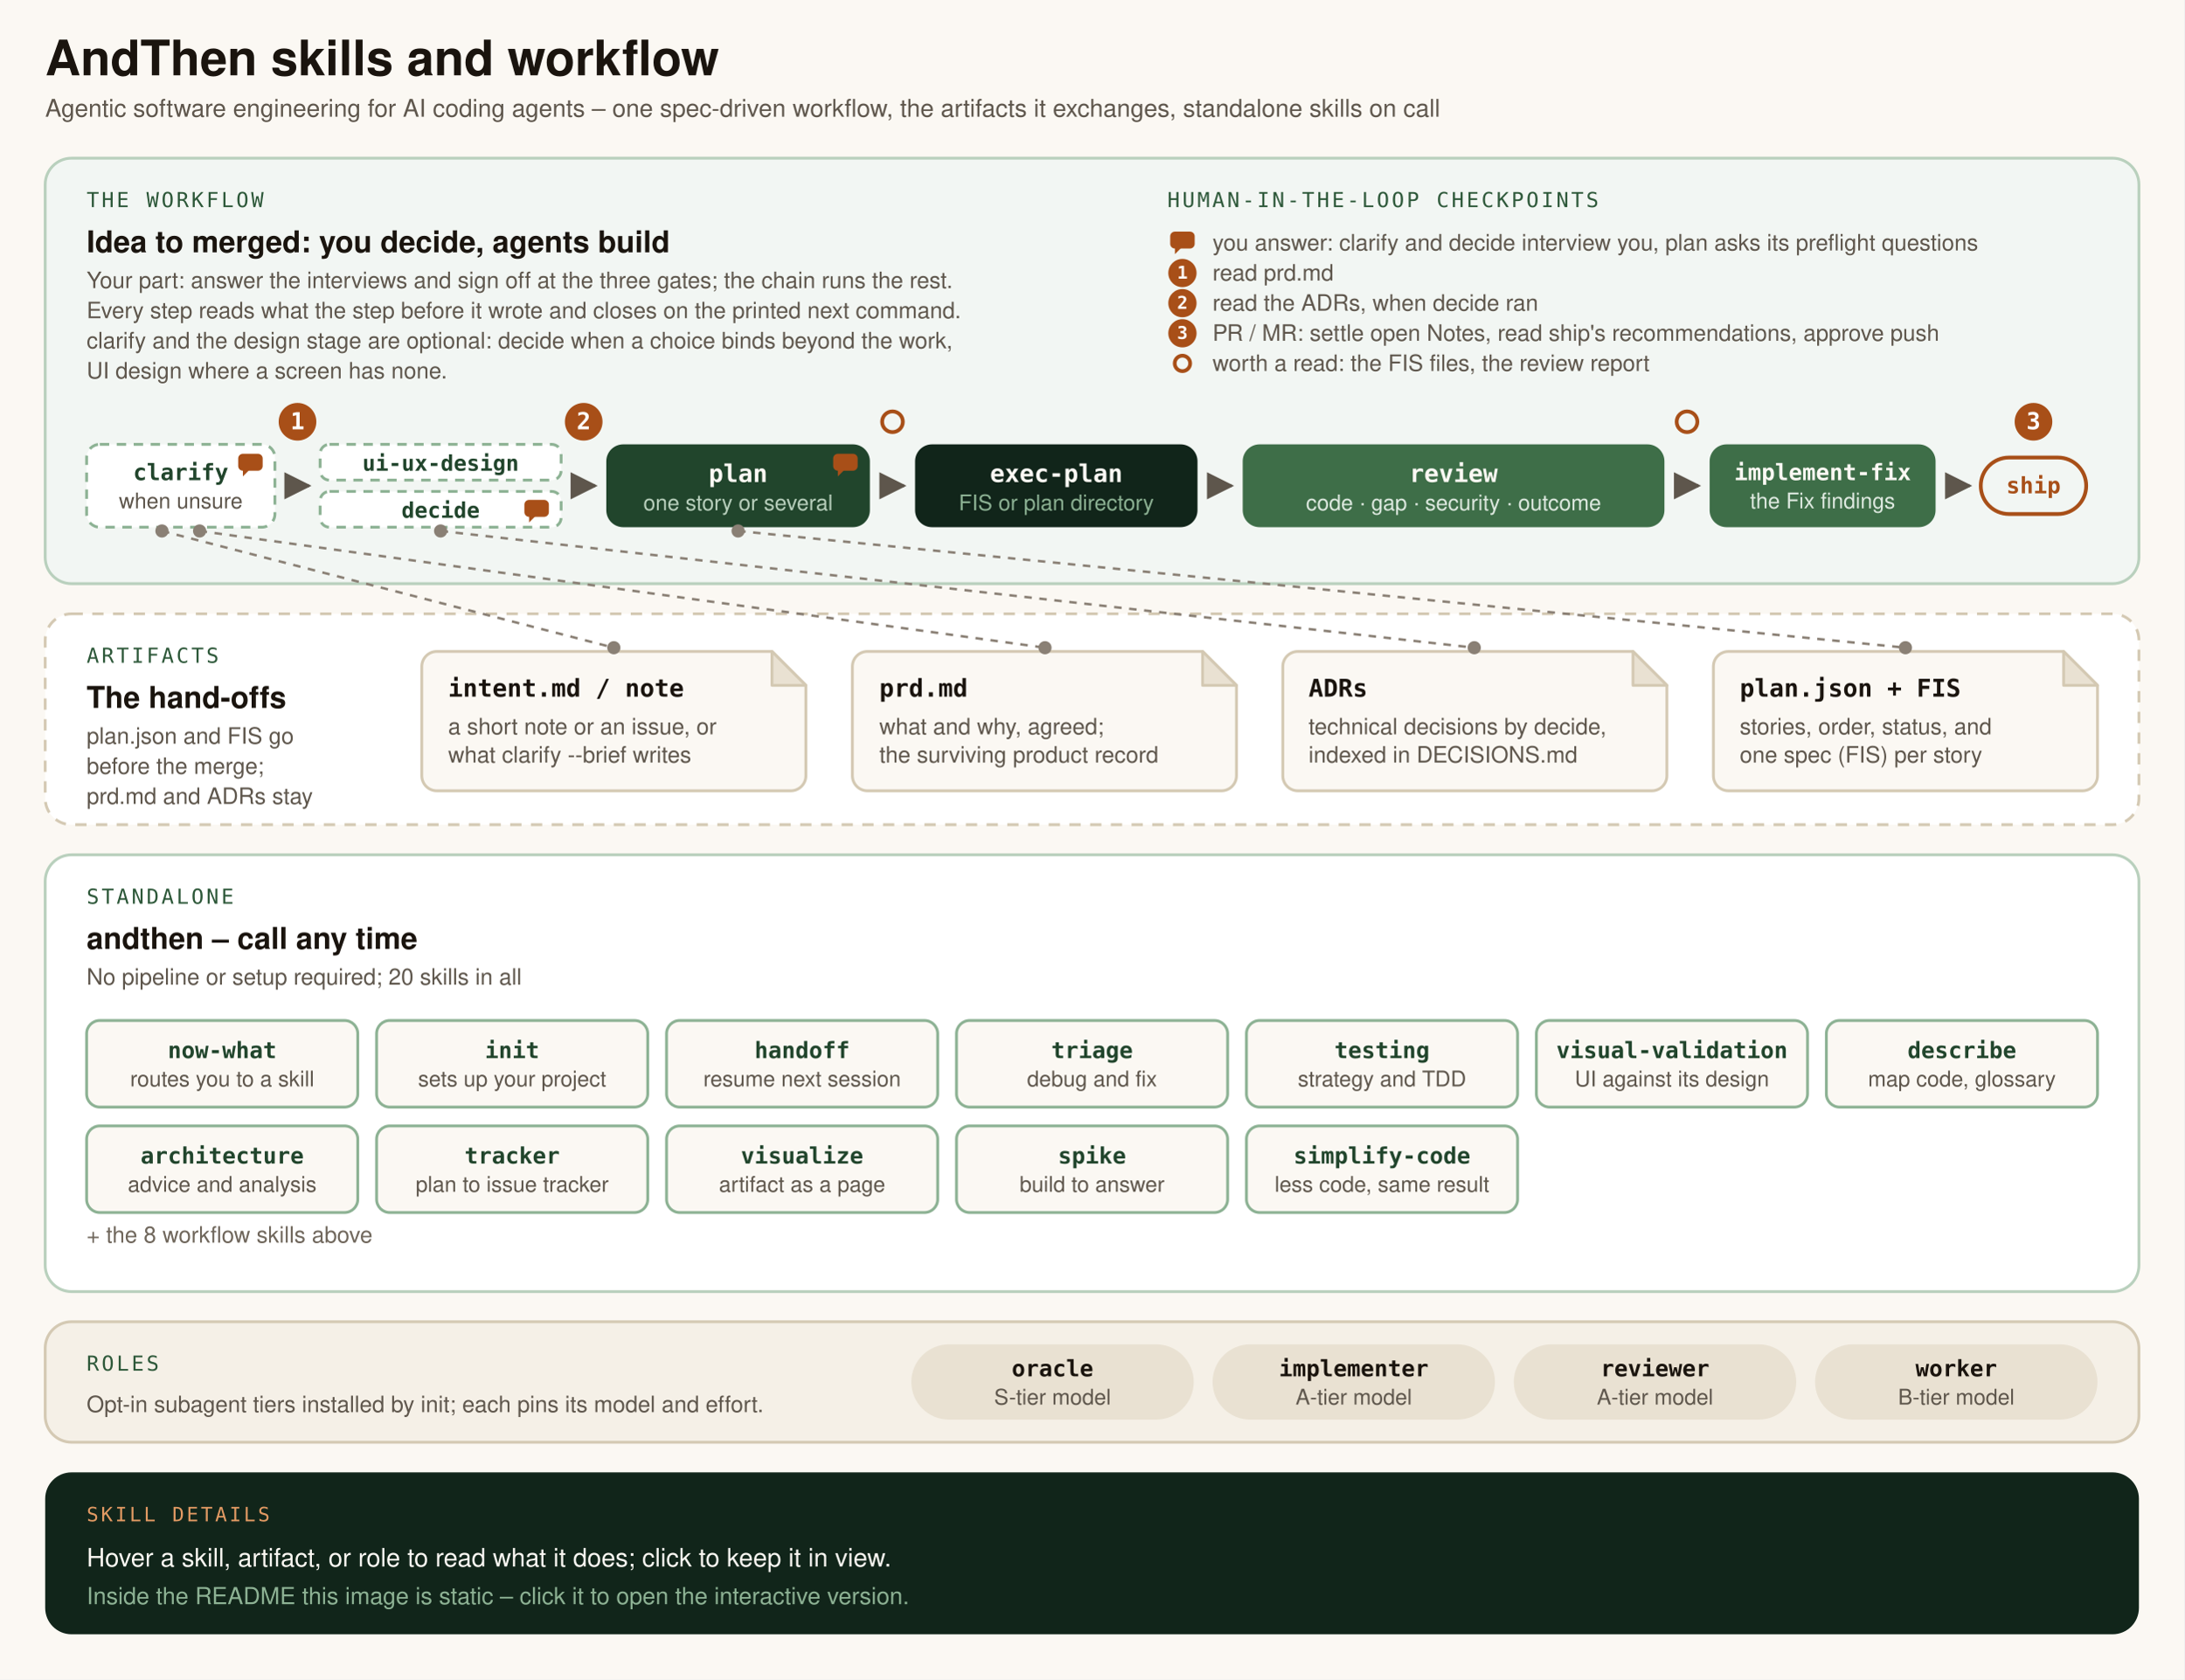
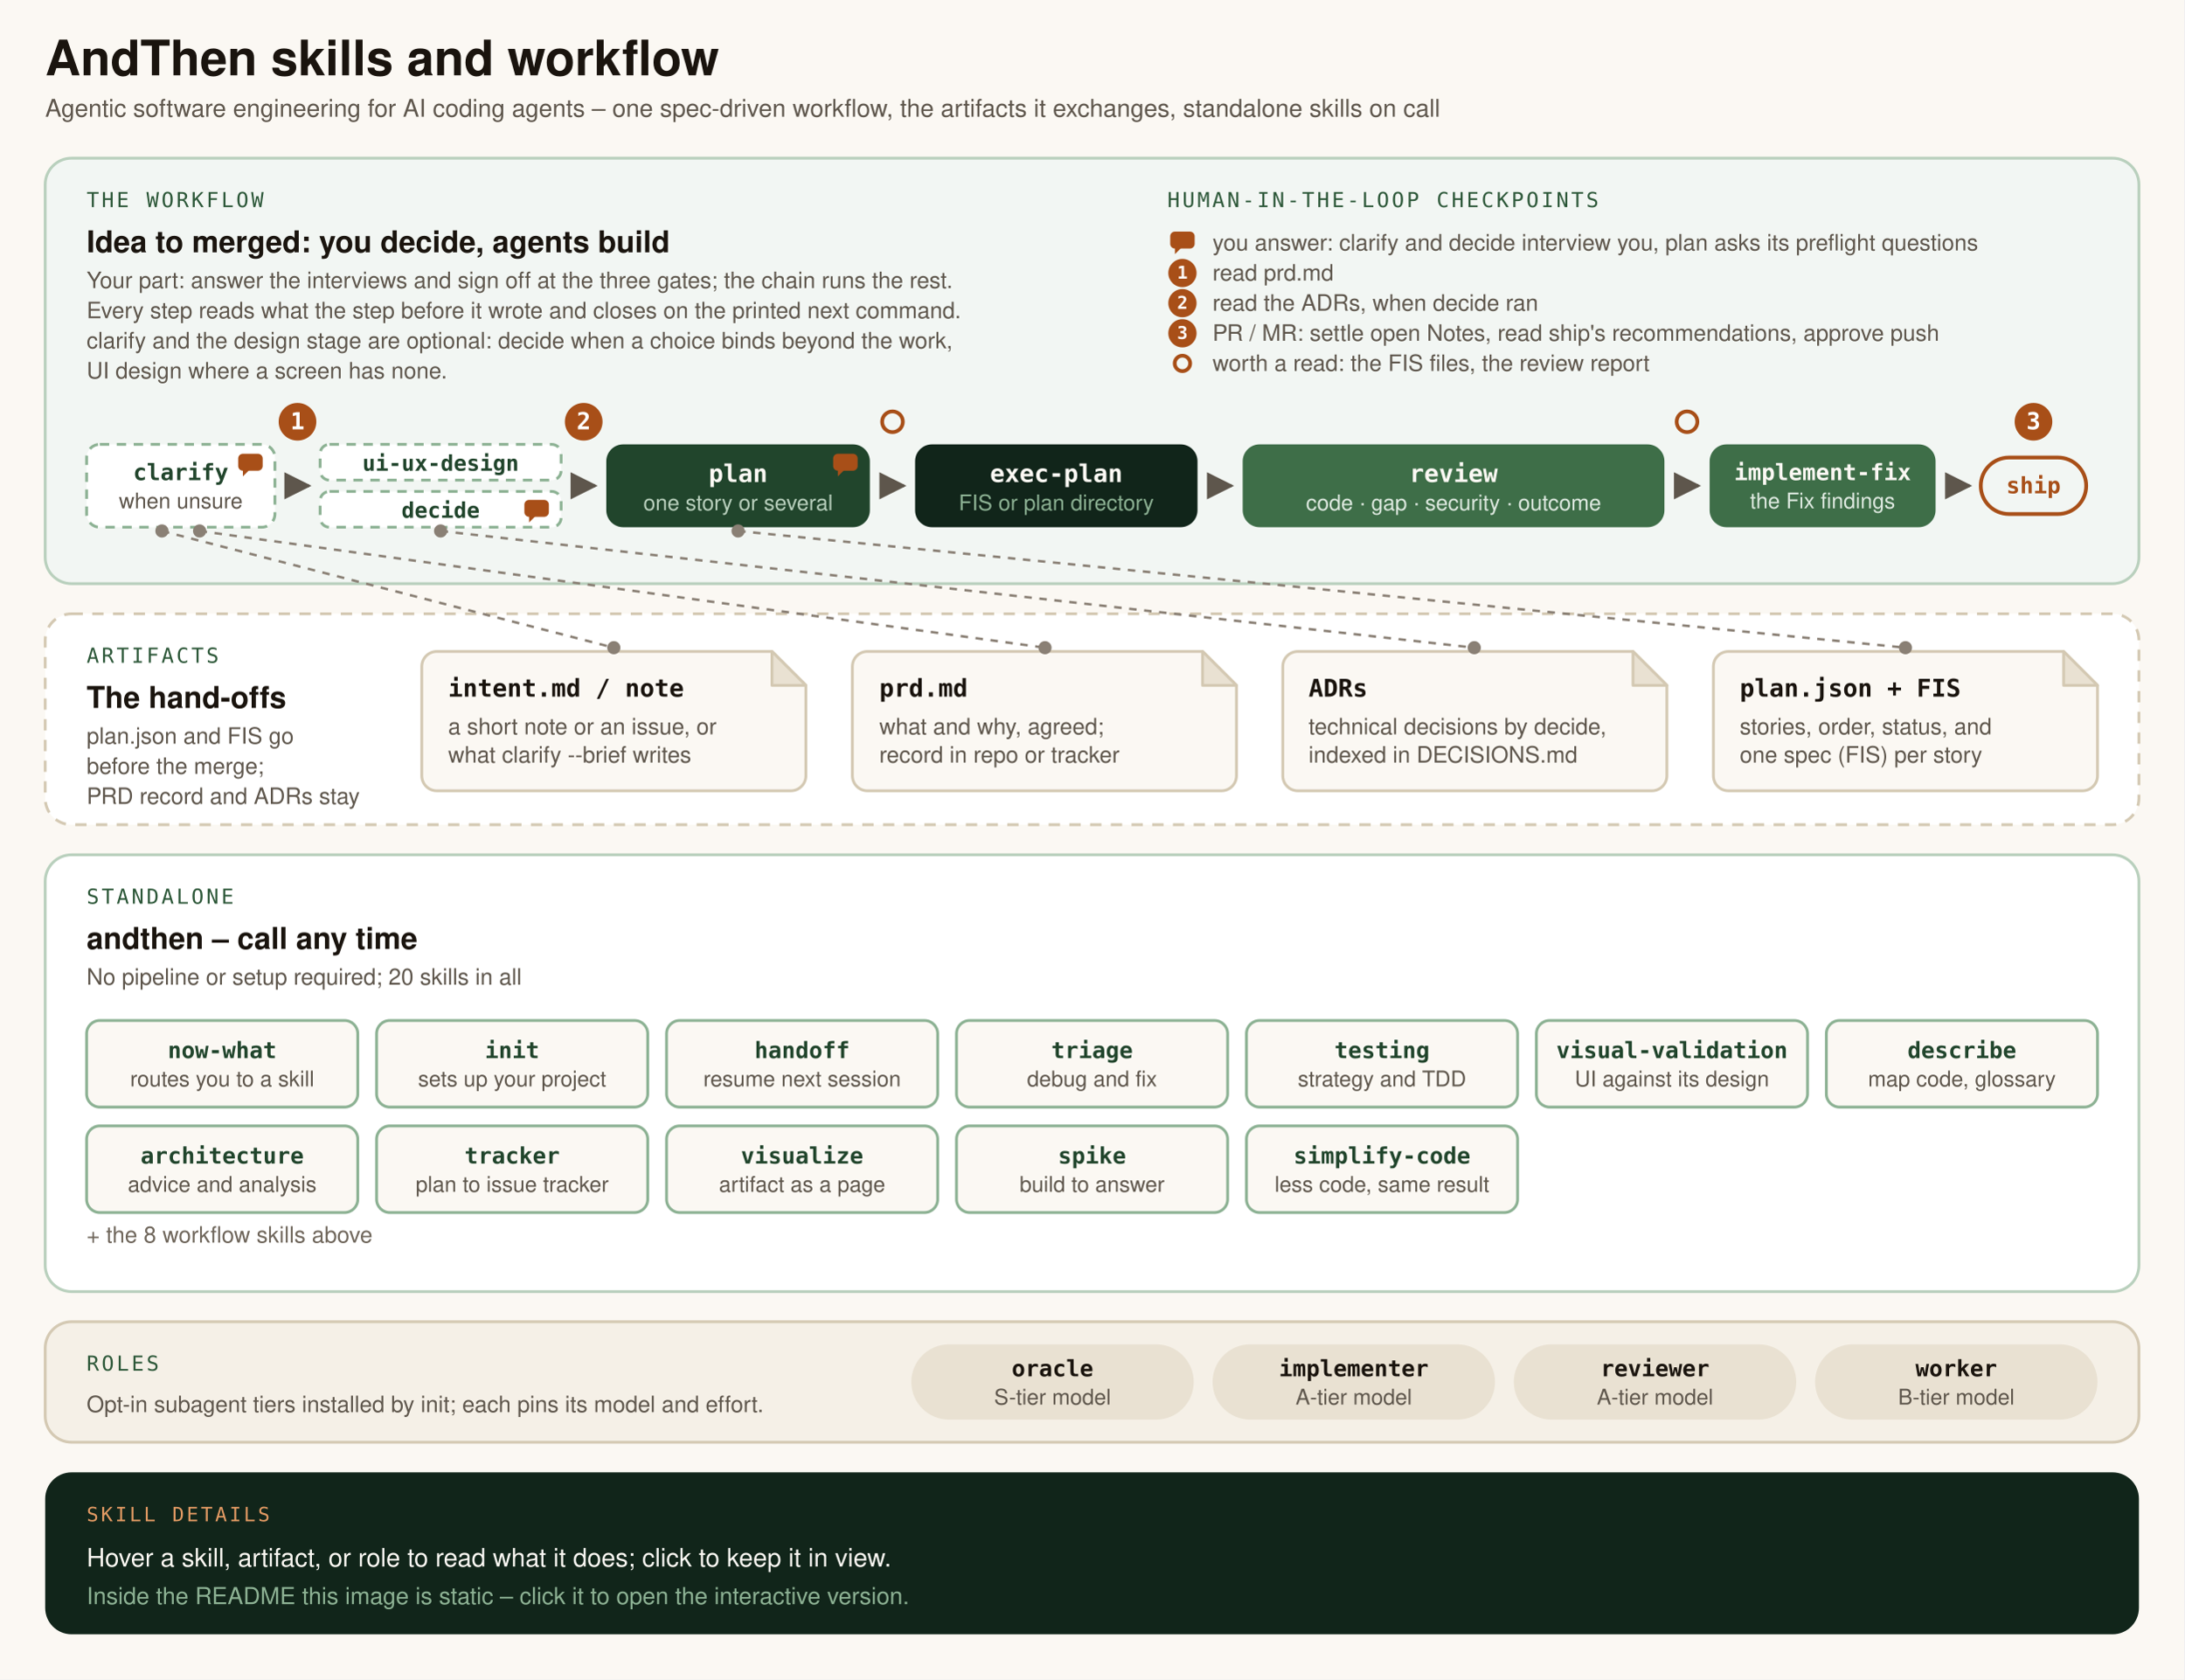
<svg xmlns="http://www.w3.org/2000/svg" viewBox="0 0 1160 892" role="img" aria-labelledby="ttl" font-family="ui-sans-serif, -apple-system, 'Segoe UI', Helvetica, Arial, sans-serif">
  <style>
.bg{fill:#FBF8F3}
.t1{fill:#1A140E}.t2{fill:#5E564C}.t3{fill:#6F665B}
.kick{fill:#2C5738}
.band-flow{fill:#F2F6F3;stroke:#B9D0BD;stroke-width:1.5}
.band-art{fill:#FFFFFF;stroke:#D4C9B3;stroke-width:1.5;stroke-dasharray:6,5}
.band-core{fill:#FFFFFF;stroke:#B9D0BD;stroke-width:1.5}
.band-roles{fill:#F5F0E7;stroke:#D4C9B3;stroke-width:1.5}
.step{fill:#21452C}.step-t{fill:#FBF8F3}.step-s{fill:#B9D0BD}
.exec{fill:#11251A}.exec-t{fill:#FBF8F3}.exec-s{fill:#8DB294}
.tail{fill:#3E6E48}.tail-t{fill:#FBF8F3}.tail-s{fill:#DFEAE1}
.pre{fill:#FFFFFF;stroke:#8DB294;stroke-width:1.5;stroke-dasharray:5,4}.pre-t{fill:#21452C}.pre-s{fill:#5E564C}
.core{fill:#FBF8F3;stroke:#8DB294;stroke-width:1.5}.core-t{fill:#21452C}.core-s{fill:#5E564C}
.role{fill:#E9E1D2}.role-t{fill:#1A140E}.role-s{fill:#5E564C}
.pill{fill:none;stroke:#A84F18;stroke-width:2}.pill-t{fill:#A84F18}
.cp{fill:#A84F18}.cp-t{fill:#FFFFFF}.cp-ring{fill:none;stroke:#A84F18;stroke-width:2}
.card{fill:#FBF8F3;stroke:#D4C9B3;stroke-width:1.5;stroke-linejoin:round}.card-t{fill:#1A140E}.card-s{fill:#5E564C}
.fold{fill:#E9E1D2;stroke:#D4C9B3;stroke-width:1.5;stroke-linejoin:round}
.arrow{stroke:#5E564C;stroke-width:1.8;fill:none}.ah{fill:#5E564C}
.link{stroke:#8A8075;stroke-width:1.3}.dot{fill:#8A8075}
.panel{fill:#11251A}.dk{fill:#E29A63}.db{fill:#FBF8F3}.dh{fill:#8DB294}
.hot{cursor:pointer}.hot:focus{outline:none}
.hot:hover&gt;rect,.hot:focus&gt;rect,.hot:hover&gt;.card,.hot:focus&gt;.card{stroke:#C46326;stroke-width:2.5;stroke-dasharray:none}
.d{display:none;pointer-events:none}.hot:hover .d,.hot:focus .d{display:block}
:root:has(.hot:hover) .hot:focus:not(:hover) .d{display:none}
@media (prefers-color-scheme:dark){
.bg{fill:#0F1A13}
.t1{fill:#FBF8F3}.t2{fill:#C9C0B2}.t3{fill:#A39A8D}
.kick{fill:#8DB294}
.band-flow{fill:#172A1D;stroke:#2C5738}
.band-art{fill:#131C16;stroke:#3D362E}
.band-core{fill:#142218;stroke:#2C5738}
.band-roles{fill:#1C1A15;stroke:#3D362E}
.step{fill:#3E6E48}.step-s{fill:#DFEAE1}
.exec{fill:#2C5738}.exec-s{fill:#B9D0BD}
.tail{fill:#5F8E69}.tail-t,.tail-s{fill:#0F1A13}
.pre{fill:#142218;stroke:#5F8E69}.pre-t{fill:#DFEAE1}.pre-s{fill:#C9C0B2}
.core{fill:#1B2A1F;stroke:#3E6E48}.core-t{fill:#DFEAE1}.core-s{fill:#C9C0B2}
.role{fill:#3D362E}.role-t{fill:#F5F0E7}.role-s{fill:#C9C0B2}
.pill{stroke:#E29A63}.pill-t{fill:#E29A63}
.cp{fill:#E29A63}.cp-t{fill:#11251A}.cp-ring{stroke:#E29A63}
.card{fill:#1A211C;stroke:#3D362E}.card-t{fill:#FBF8F3}.card-s{fill:#C9C0B2}.fold{fill:#3D362E;stroke:#3D362E}
.arrow{stroke:#C9C0B2}.ah{fill:#C9C0B2}
.panel{fill:#21452C}
.hot:hover&gt;rect,.hot:focus&gt;rect,.hot:hover&gt;.card,.hot:focus&gt;.card{stroke:#E29A63}
}
</style>
  <defs>
    <marker id="ah" viewBox="0 0 10 10" refX="9" refY="5" markerWidth="8" markerHeight="8" orient="auto-start-reverse">
      <path d="M0,0 L10,5 L0,10 z" class="ah" />
    </marker>
  </defs>
  <rect width="1160" height="892" class="bg" />
  <text x="24" y="40" class="t1" font-size="26" font-family="ui-sans-serif, -apple-system, 'Segoe UI', Helvetica, Arial, sans-serif" font-weight="700">AndThen skills and workflow</text>
  <text x="24" y="62" class="t2" font-size="13" font-family="ui-sans-serif, -apple-system, 'Segoe UI', Helvetica, Arial, sans-serif">Agentic software engineering for AI coding agents – one spec-driven workflow, the artifacts it exchanges, standalone skills on call</text>
  <rect x="24" y="782" width="1112" height="86" rx="14" class="panel" />
  <text x="46" y="808" class="dk" font-size="10.5" font-family="ui-monospace, SFMono-Regular, Menlo, Consolas, monospace" letter-spacing="0.12em">SKILL DETAILS</text>
  <text x="46" y="832" class="db" font-size="13.5" font-family="ui-sans-serif, -apple-system, 'Segoe UI', Helvetica, Arial, sans-serif">Hover a skill, artifact, or role to read what it does; click to keep it in view.</text>
  <text x="46" y="852" class="dh" font-size="12.5" font-family="ui-sans-serif, -apple-system, 'Segoe UI', Helvetica, Arial, sans-serif">Inside the README this image is static – click it to open the interactive version.</text>
  <rect x="24" y="84" width="1112" height="226" rx="14" class="band-flow" />
  <text x="46" y="110" class="kick" font-size="11" font-family="ui-monospace, SFMono-Regular, Menlo, Consolas, monospace" letter-spacing="0.12em">THE WORKFLOW</text>
  <text x="46" y="134" class="t1" font-size="16" font-family="ui-sans-serif, -apple-system, 'Segoe UI', Helvetica, Arial, sans-serif" font-weight="600">Idea to merged: you decide, agents build</text>
  <text x="46" y="153" class="t2" font-size="12" font-family="ui-sans-serif, -apple-system, 'Segoe UI', Helvetica, Arial, sans-serif">Your part: answer the interviews and sign off at the three gates; the chain runs the rest.</text>
  <text x="46" y="169" class="t2" font-size="12" font-family="ui-sans-serif, -apple-system, 'Segoe UI', Helvetica, Arial, sans-serif">Every step reads what the step before it wrote and closes on the printed next command.</text>
  <text x="46" y="185" class="t2" font-size="12" font-family="ui-sans-serif, -apple-system, 'Segoe UI', Helvetica, Arial, sans-serif">clarify and the design stage are optional: decide when a choice binds beyond the work,</text>
  <text x="46" y="201" class="t2" font-size="12" font-family="ui-sans-serif, -apple-system, 'Segoe UI', Helvetica, Arial, sans-serif">UI design where a screen has none.</text>
  <text x="620" y="110" class="kick" font-size="11" font-family="ui-monospace, SFMono-Regular, Menlo, Consolas, monospace" letter-spacing="0.12em">HUMAN-IN-THE-LOOP CHECKPOINTS</text>
  <rect x="621.5" y="123.0" width="13" height="9" rx="2.5" class="cp" />
  <path d="M624.0,131.0 l0,4 l4,-4 z" class="cp" />
  <text x="644" y="133" class="t2" font-size="12" font-family="ui-sans-serif, -apple-system, 'Segoe UI', Helvetica, Arial, sans-serif">you answer: clarify and decide interview you, plan asks its preflight questions</text>
  <circle cx="628" cy="145" r="7.5" class="cp" />
  <text x="628" y="148" class="cp-t" font-size="9.375" font-family="ui-monospace, SFMono-Regular, Menlo, Consolas, monospace" text-anchor="middle" font-weight="700">1</text>
  <text x="644" y="149" class="t2" font-size="12" font-family="ui-sans-serif, -apple-system, 'Segoe UI', Helvetica, Arial, sans-serif">read prd.md</text>
  <circle cx="628" cy="161" r="7.5" class="cp" />
  <text x="628" y="164" class="cp-t" font-size="9.375" font-family="ui-monospace, SFMono-Regular, Menlo, Consolas, monospace" text-anchor="middle" font-weight="700">2</text>
  <text x="644" y="165" class="t2" font-size="12" font-family="ui-sans-serif, -apple-system, 'Segoe UI', Helvetica, Arial, sans-serif">read the ADRs, when decide ran</text>
  <circle cx="628" cy="177" r="7.5" class="cp" />
  <text x="628" y="180" class="cp-t" font-size="9.375" font-family="ui-monospace, SFMono-Regular, Menlo, Consolas, monospace" text-anchor="middle" font-weight="700">3</text>
  <text x="644" y="181" class="t2" font-size="12" font-family="ui-sans-serif, -apple-system, 'Segoe UI', Helvetica, Arial, sans-serif">PR / MR: settle open Notes, read ship's recommendations, approve push</text>
  <circle cx="628" cy="193" r="4.1" class="cp-ring" />
  <text x="644" y="197" class="t2" font-size="12" font-family="ui-sans-serif, -apple-system, 'Segoe UI', Helvetica, Arial, sans-serif">worth a read: the FIS files, the review report</text>
  <g class="hot" tabindex="0" data-hotspot="clarify">
    <rect x="46" y="236" width="100" height="44" rx="7" class="pre" />
    <text x="96" y="255" class="pre-t" font-size="12" font-family="ui-monospace, SFMono-Regular, Menlo, Consolas, monospace" text-anchor="middle" font-weight="600">clarify</text>
    <text x="96" y="270" class="pre-s" font-size="11.5" font-family="ui-sans-serif, -apple-system, 'Segoe UI', Helvetica, Arial, sans-serif" text-anchor="middle">when unsure</text>
    <rect x="126.5" y="241.0" width="13" height="9" rx="2.5" class="cp" />
    <path d="M129.0,249.0 l0,4 l4,-4 z" class="cp" />
    <g class="d">
      <rect x="24" y="782" width="1112" height="86" rx="14" class="panel" />
      <text x="46" y="808" class="dk" font-size="10.5" font-family="ui-monospace, SFMono-Regular, Menlo, Consolas, monospace" letter-spacing="0.12em">andthen · clarify</text>
      <text x="46" y="830" class="db" font-size="13.5" font-family="ui-sans-serif, -apple-system, 'Segoe UI', Helvetica, Arial, sans-serif">The requirements skill: Discovery &amp; Ideation over an idea, a file or a tracker item – gaps, edge cases, scope boundaries, alternatives.</text>
      <text x="46" y="848" class="db" font-size="13.5" font-family="ui-sans-serif, -apple-system, 'Segoe UI', Helvetica, Arial, sans-serif">Writes prd.md, or PRODUCT.md at product scope, after at least one round of answered questions, then closes on decide, ui-ux-design, or plan.</text>
    </g>
  </g>
  <line x1="152" y1="258" x2="164" y2="258" class="arrow" marker-end="url(#ah)" />
  <circle cx="158" cy="224" r="10" class="cp" />
  <text x="158" y="228" class="cp-t" font-size="12.5" font-family="ui-monospace, SFMono-Regular, Menlo, Consolas, monospace" text-anchor="middle" font-weight="700">1</text>
  <g class="hot" tabindex="0" data-hotspot="ui-ux-design">
    <rect x="170" y="236" width="128" height="19" rx="5" class="pre" />
    <text x="234" y="250" class="pre-t" font-size="11.5" font-family="ui-monospace, SFMono-Regular, Menlo, Consolas, monospace" text-anchor="middle" font-weight="600">ui-ux-design</text>
    <g class="d">
      <rect x="24" y="782" width="1112" height="86" rx="14" class="panel" />
      <text x="46" y="808" class="dk" font-size="10.5" font-family="ui-monospace, SFMono-Regular, Menlo, Consolas, monospace" letter-spacing="0.12em">andthen · ui-ux-design</text>
      <text x="46" y="830" class="db" font-size="13.5" font-family="ui-sans-serif, -apple-system, 'Segoe UI', Helvetica, Arial, sans-serif">UX research, design systems, and wireframes – singly or chained. Validating the built UI is visual-validation.</text>
    </g>
  </g>
  <g class="hot" tabindex="0" data-hotspot="decide">
    <rect x="170" y="261" width="128" height="19" rx="5" class="pre" />
    <text x="234" y="275" class="pre-t" font-size="11.5" font-family="ui-monospace, SFMono-Regular, Menlo, Consolas, monospace" text-anchor="middle" font-weight="600">decide</text>
    <rect x="278.5" y="265.5" width="13" height="9" rx="2.5" class="cp" />
    <path d="M281.0,273.5 l0,4 l4,-4 z" class="cp" />
    <g class="d">
      <rect x="24" y="782" width="1112" height="86" rx="14" class="panel" />
      <text x="46" y="808" class="dk" font-size="10.5" font-family="ui-monospace, SFMono-Regular, Menlo, Consolas, monospace" letter-spacing="0.12em">andthen · decide</text>
      <text x="46" y="830" class="db" font-size="13.5" font-family="ui-sans-serif, -apple-system, 'Segoe UI', Helvetica, Arial, sans-serif">Interviews you over the decisions a technical solution needs, recommends each, and deepens a contested one into a weighted trade-off.</text>
      <text x="46" y="848" class="db" font-size="13.5" font-family="ui-sans-serif, -apple-system, 'Segoe UI', Helvetica, Arial, sans-serif">Writes ADRs and Decisions lines. Optional: when a choice binds beyond the work or is costly to reverse.</text>
    </g>
  </g>
  <line x1="304" y1="258" x2="316" y2="258" class="arrow" marker-end="url(#ah)" />
  <circle cx="310" cy="224" r="10" class="cp" />
  <text x="310" y="228" class="cp-t" font-size="12.5" font-family="ui-monospace, SFMono-Regular, Menlo, Consolas, monospace" text-anchor="middle" font-weight="700">2</text>
  <g class="hot" tabindex="0" data-hotspot="plan">
    <rect x="322" y="236" width="140" height="44" rx="9" class="step" />
    <text x="392" y="256" class="step-t" font-size="13" font-family="ui-monospace, SFMono-Regular, Menlo, Consolas, monospace" text-anchor="middle" font-weight="600">plan</text>
    <text x="392" y="271" class="step-s" font-size="11.5" font-family="ui-sans-serif, -apple-system, 'Segoe UI', Helvetica, Arial, sans-serif" text-anchor="middle">one story or several</text>
    <rect x="442.5" y="241.0" width="13" height="9" rx="2.5" class="cp" />
    <path d="M445.0,249.0 l0,4 l4,-4 z" class="cp" />
    <g class="d">
      <rect x="24" y="782" width="1112" height="86" rx="14" class="panel" />
      <text x="46" y="808" class="dk" font-size="10.5" font-family="ui-monospace, SFMono-Regular, Menlo, Consolas, monospace" letter-spacing="0.12em">andthen · plan</text>
      <text x="46" y="830" class="db" font-size="13.5" font-family="ui-sans-serif, -apple-system, 'Segoe UI', Helvetica, Arial, sans-serif">The FIS for the work, from a PRD, a description, a file or an issue URL – one story, or plan.json plus a FIS per story when it needs several.</text>
      <text x="46" y="848" class="db" font-size="13.5" font-family="ui-sans-serif, -apple-system, 'Segoe UI', Helvetica, Arial, sans-serif">Several stories get one fresh authoring subagent each and one cross-cutting review. Self-review, preflight questions, then the exec-plan line.</text>
    </g>
  </g>
  <line x1="468" y1="258" x2="480" y2="258" class="arrow" marker-end="url(#ah)" />
  <circle cx="474" cy="224" r="5.5" class="cp-ring" />
  <g class="hot" tabindex="0" data-hotspot="exec-plan">
    <rect x="486" y="236" width="150" height="44" rx="9" class="exec" />
    <text x="561" y="256" class="exec-t" font-size="13" font-family="ui-monospace, SFMono-Regular, Menlo, Consolas, monospace" text-anchor="middle" font-weight="600">exec-plan</text>
    <text x="561" y="271" class="exec-s" font-size="11.5" font-family="ui-sans-serif, -apple-system, 'Segoe UI', Helvetica, Arial, sans-serif" text-anchor="middle">FIS or plan directory</text>
    <g class="d">
      <rect x="24" y="782" width="1112" height="86" rx="14" class="panel" />
      <text x="46" y="808" class="dk" font-size="10.5" font-family="ui-monospace, SFMono-Regular, Menlo, Consolas, monospace" letter-spacing="0.12em">andthen · exec-plan</text>
      <text x="46" y="830" class="db" font-size="13.5" font-family="ui-sans-serif, -apple-system, 'Segoe UI', Helvetica, Arial, sans-serif">Implement one FIS where it is invoked: the tasks, the proofs and the full tier, one fresh reviewer subagent, the fixes, the verified line.</text>
      <text x="46" y="848" class="db" font-size="13.5" font-family="ui-sans-serif, -apple-system, 'Segoe UI', Helvetica, Arial, sans-serif">On a plan directory: one fresh exec-plan subagent per ready story, the full tier and one simplify-code pass, then a Next (fresh session): line for the plan review.</text>
    </g>
  </g>
  <line x1="642" y1="258" x2="654" y2="258" class="arrow" marker-end="url(#ah)" />
  <g class="hot" tabindex="0" data-hotspot="review">
    <rect x="660" y="236" width="224" height="44" rx="9" class="tail" />
    <text x="772" y="256" class="tail-t" font-size="13" font-family="ui-monospace, SFMono-Regular, Menlo, Consolas, monospace" text-anchor="middle" font-weight="600">review</text>
    <text x="772" y="271" class="tail-s" font-size="11.5" font-family="ui-sans-serif, -apple-system, 'Segoe UI', Helvetica, Arial, sans-serif" text-anchor="middle">code · gap · security · outcome</text>
    <g class="d">
      <rect x="24" y="782" width="1112" height="86" rx="14" class="panel" />
      <text x="46" y="808" class="dk" font-size="10.5" font-family="ui-monospace, SFMono-Regular, Menlo, Consolas, monospace" letter-spacing="0.12em">andthen · review</text>
      <text x="46" y="830" class="db" font-size="13.5" font-family="ui-sans-serif, -apple-system, 'Segoe UI', Helvetica, Arial, sans-serif">Proof-led code / gap / security / outcome review over the plan – outcome when it names a PRD – and PR review; a story's own review is one</text>
      <text x="46" y="848" class="db" font-size="13.5" font-family="ui-sans-serif, -apple-system, 'Segoe UI', Helvetica, Arial, sans-serif">--quick pass. Proves coverage before the verdict and routes findings into Fix / Note; --fix hands the Fix set to implement-fix. Runs on any diff.</text>
    </g>
  </g>
  <line x1="890" y1="258" x2="902" y2="258" class="arrow" marker-end="url(#ah)" />
  <circle cx="896" cy="224" r="5.5" class="cp-ring" />
  <g class="hot" tabindex="0" data-hotspot="implement-fix">
    <rect x="908" y="236" width="120" height="44" rx="9" class="tail" />
    <text x="968" y="255" class="tail-t" font-size="12" font-family="ui-monospace, SFMono-Regular, Menlo, Consolas, monospace" text-anchor="middle" font-weight="600">implement-fix</text>
    <text x="968" y="270" class="tail-s" font-size="11.5" font-family="ui-sans-serif, -apple-system, 'Segoe UI', Helvetica, Arial, sans-serif" text-anchor="middle">the Fix findings</text>
    <g class="d">
      <rect x="24" y="782" width="1112" height="86" rx="14" class="panel" />
      <text x="46" y="808" class="dk" font-size="10.5" font-family="ui-monospace, SFMono-Regular, Menlo, Consolas, monospace" letter-spacing="0.12em">andthen · implement-fix</text>
      <text x="46" y="830" class="db" font-size="13.5" font-family="ui-sans-serif, -apple-system, 'Segoe UI', Helvetica, Arial, sans-serif">Apply a report's Fix-routed findings – what review --fix runs on its own report – or a sentence-sized request of your</text>
      <text x="46" y="848" class="db" font-size="13.5" font-family="ui-sans-serif, -apple-system, 'Segoe UI', Helvetica, Arial, sans-serif">own, as minimal changes across code, specs, and docs, then re-verify once and annotate. No re-review.</text>
    </g>
  </g>
  <line x1="1034" y1="258" x2="1046" y2="258" class="arrow" marker-end="url(#ah)" />
  <g class="hot" tabindex="0" data-hotspot="ship">
    <rect x="1052" y="243" width="56" height="30" rx="15" class="pill" />
    <text x="1080" y="262" class="pill-t" font-size="12" font-family="ui-monospace, SFMono-Regular, Menlo, Consolas, monospace" text-anchor="middle" font-weight="600">ship</text>
    <g class="d">
      <rect x="24" y="782" width="1112" height="86" rx="14" class="panel" />
      <text x="46" y="808" class="dk" font-size="10.5" font-family="ui-monospace, SFMono-Regular, Menlo, Consolas, monospace" letter-spacing="0.12em">andthen · ship</text>
      <text x="46" y="830" class="db" font-size="13.5" font-family="ui-sans-serif, -apple-system, 'Segoe UI', Helvetica, Arial, sans-serif">Lands what each FIS's Observations hold worth keeping, deletes plan.json and the FIS files, and commits the branch's own work.</text>
      <text x="46" y="848" class="db" font-size="13.5" font-family="ui-sans-serif, -apple-system, 'Segoe UI', Helvetica, Arial, sans-serif">Then shows the PR / MR title and body and asks once before it pushes and opens it. --auto stops before the push.</text>
    </g>
  </g>
  <circle cx="1080" cy="224" r="10" class="cp" />
  <text x="1080" y="228" class="cp-t" font-size="12.5" font-family="ui-monospace, SFMono-Regular, Menlo, Consolas, monospace" text-anchor="middle" font-weight="700">3</text>
  <rect x="24" y="326" width="1112" height="112" rx="14" class="band-art" />
  <text x="46" y="352" class="kick" font-size="11" font-family="ui-monospace, SFMono-Regular, Menlo, Consolas, monospace" letter-spacing="0.12em">ARTIFACTS</text>
  <text x="46" y="376" class="t1" font-size="16" font-family="ui-sans-serif, -apple-system, 'Segoe UI', Helvetica, Arial, sans-serif" font-weight="600">The hand-offs</text>
  <text x="46" y="395" class="t2" font-size="12" font-family="ui-sans-serif, -apple-system, 'Segoe UI', Helvetica, Arial, sans-serif">plan.json and FIS go</text>
  <text x="46" y="411" class="t2" font-size="12" font-family="ui-sans-serif, -apple-system, 'Segoe UI', Helvetica, Arial, sans-serif">before the merge;</text>
-   <text x="46" y="427" class="t2" font-size="12" font-family="ui-sans-serif, -apple-system, 'Segoe UI', Helvetica, Arial, sans-serif">prd.md and ADRs stay</text>
+   <text x="46" y="427" class="t2" font-size="12" font-family="ui-sans-serif, -apple-system, 'Segoe UI', Helvetica, Arial, sans-serif">PRD record and ADRs stay</text>
  <g class="hot" tabindex="0" data-hotspot="intent">
    <path d="M232.0,346 H410.0 L428.0,364 V412 A8,8 0 0 1 420.0,420 H232.0 A8,8 0 0 1 224.0,412 V354 A8,8 0 0 1 232.0,346 Z" class="card" />
    <path d="M410.0,346 V364 H428.0 Z" class="fold" />
    <text x="238" y="370" class="card-t" font-size="13" font-family="ui-monospace, SFMono-Regular, Menlo, Consolas, monospace" font-weight="700">intent.md / note</text>
    <text x="238" y="390" class="card-s" font-size="12" font-family="ui-sans-serif, -apple-system, 'Segoe UI', Helvetica, Arial, sans-serif">a short note or an issue, or</text>
    <text x="238" y="405" class="card-s" font-size="12" font-family="ui-sans-serif, -apple-system, 'Segoe UI', Helvetica, Arial, sans-serif">what clarify --brief writes</text>
    <g class="d">
      <rect x="24" y="782" width="1112" height="86" rx="14" class="panel" />
      <text x="46" y="808" class="dk" font-size="10.5" font-family="ui-monospace, SFMono-Regular, Menlo, Consolas, monospace" letter-spacing="0.12em">artifact · intent.md or a short note · optional</text>
      <text x="46" y="830" class="db" font-size="13.5" font-family="ui-sans-serif, -apple-system, 'Segoe UI', Helvetica, Arial, sans-serif">Written by hand – a pasted note, a tracker issue, a sentence, the five-section intent.md – or by clarify --brief; read by clarify or plan,</text>
      <text x="46" y="848" class="db" font-size="13.5" font-family="ui-sans-serif, -apple-system, 'Segoe UI', Helvetica, Arial, sans-serif">now-what and architecture. clarify folds it into prd.md, plan into the FIS.</text>
    </g>
  </g>
  <g class="hot" tabindex="0" data-hotspot="prd">
    <path d="M460.7,346 H638.7 L656.7,364 V412 A8,8 0 0 1 648.7,420 H460.7 A8,8 0 0 1 452.7,412 V354 A8,8 0 0 1 460.7,346 Z" class="card" />
    <path d="M638.7,346 V364 H656.7 Z" class="fold" />
    <text x="467" y="370" class="card-t" font-size="13" font-family="ui-monospace, SFMono-Regular, Menlo, Consolas, monospace" font-weight="700">prd.md</text>
    <text x="467" y="390" class="card-s" font-size="12" font-family="ui-sans-serif, -apple-system, 'Segoe UI', Helvetica, Arial, sans-serif">what and why, agreed;</text>
-     <text x="467" y="405" class="card-s" font-size="12" font-family="ui-sans-serif, -apple-system, 'Segoe UI', Helvetica, Arial, sans-serif">the surviving product record</text>
-     <g class="d">
-       <rect x="24" y="782" width="1112" height="86" rx="14" class="panel" />
-       <text x="46" y="808" class="dk" font-size="10.5" font-family="ui-monospace, SFMono-Regular, Menlo, Consolas, monospace" letter-spacing="0.12em">artifact · prd.md · durable</text>
-       <text x="46" y="830" class="db" font-size="13.5" font-family="ui-sans-serif, -apple-system, 'Segoe UI', Helvetica, Arial, sans-serif">Written by clarify; read by plan and review --mode gap,outcome. The governing artifact, and the one that outlives the branch:</text>
-       <text x="46" y="848" class="db" font-size="13.5" font-family="ui-sans-serif, -apple-system, 'Segoe UI', Helvetica, Arial, sans-serif">plan.json and the FIS files are branch-scoped – ship deletes them before the merge; prd.md stays.</text>
+     <text x="467" y="405" class="card-s" font-size="12" font-family="ui-sans-serif, -apple-system, 'Segoe UI', Helvetica, Arial, sans-serif">record in repo or tracker</text>
+     <g class="d">
+       <rect x="24" y="782" width="1112" height="86" rx="14" class="panel" />
+       <text x="46" y="808" class="dk" font-size="10.5" font-family="ui-monospace, SFMono-Regular, Menlo, Consolas, monospace" letter-spacing="0.12em">artifact · PRD · durable record</text>
+       <text x="46" y="830" class="db" font-size="13.5" font-family="ui-sans-serif, -apple-system, 'Segoe UI', Helvetica, Arial, sans-serif">Written by clarify; read by plan and review --mode gap,outcome. Its record outlives the branch in the repo or tracker.</text>
+       <text x="46" y="848" class="db" font-size="13.5" font-family="ui-sans-serif, -apple-system, 'Segoe UI', Helvetica, Arial, sans-serif">ship deletes plan.json and FIS before the merge; under Record: tracker it publishes the PRD to its issue and deletes prd.md too.</text>
    </g>
  </g>
  <g class="hot" tabindex="0" data-hotspot="adr">
    <path d="M689.3,346 H867.3 L885.3,364 V412 A8,8 0 0 1 877.3,420 H689.3 A8,8 0 0 1 681.3,412 V354 A8,8 0 0 1 689.3,346 Z" class="card" />
    <path d="M867.3,346 V364 H885.3 Z" class="fold" />
    <text x="695" y="370" class="card-t" font-size="13" font-family="ui-monospace, SFMono-Regular, Menlo, Consolas, monospace" font-weight="700">ADRs</text>
    <text x="695" y="390" class="card-s" font-size="12" font-family="ui-sans-serif, -apple-system, 'Segoe UI', Helvetica, Arial, sans-serif">technical decisions by decide,</text>
    <text x="695" y="405" class="card-s" font-size="12" font-family="ui-sans-serif, -apple-system, 'Segoe UI', Helvetica, Arial, sans-serif">indexed in DECISIONS.md</text>
    <g class="d">
      <rect x="24" y="782" width="1112" height="86" rx="14" class="panel" />
      <text x="46" y="808" class="dk" font-size="10.5" font-family="ui-monospace, SFMono-Regular, Menlo, Consolas, monospace" letter-spacing="0.12em">artifact · architecture decision record · durable</text>
      <text x="46" y="830" class="db" font-size="13.5" font-family="ui-sans-serif, -apple-system, 'Segoe UI', Helvetica, Arial, sans-serif">Written by decide, one per decision with real alternatives, in the ADRs location (default docs/adrs/) and registered in the Decisions document;</text>
      <text x="46" y="848" class="db" font-size="13.5" font-family="ui-sans-serif, -apple-system, 'Segoe UI', Helvetica, Arial, sans-serif">a choice with no real alternative gets a one-line Decisions entry instead. Later skills read them as settled, and they outlive the branch.</text>
    </g>
  </g>
  <g class="hot" tabindex="0" data-hotspot="plan-fis">
    <path d="M918.0,346 H1096.0 L1114.0,364 V412 A8,8 0 0 1 1106.0,420 H918.0 A8,8 0 0 1 910.0,412 V354 A8,8 0 0 1 918.0,346 Z" class="card" />
    <path d="M1096.0,346 V364 H1114.0 Z" class="fold" />
    <text x="924" y="370" class="card-t" font-size="13" font-family="ui-monospace, SFMono-Regular, Menlo, Consolas, monospace" font-weight="700">plan.json + FIS</text>
    <text x="924" y="390" class="card-s" font-size="12" font-family="ui-sans-serif, -apple-system, 'Segoe UI', Helvetica, Arial, sans-serif">stories, order, status, and</text>
    <text x="924" y="405" class="card-s" font-size="12" font-family="ui-sans-serif, -apple-system, 'Segoe UI', Helvetica, Arial, sans-serif">one spec (FIS) per story</text>
    <g class="d">
      <rect x="24" y="782" width="1112" height="86" rx="14" class="panel" />
      <text x="46" y="808" class="dk" font-size="10.5" font-family="ui-monospace, SFMono-Regular, Menlo, Consolas, monospace" letter-spacing="0.12em">artifact · plan.json and Feature Implementation Specifications · branch-scoped</text>
      <text x="46" y="830" class="db" font-size="13.5" font-family="ui-sans-serif, -apple-system, 'Segoe UI', Helvetica, Arial, sans-serif">Written by plan: plan.json lists the stories, their dependencies and status; each FIS holds its story's intent, scenarios with runnable</text>
      <text x="46" y="848" class="db" font-size="13.5" font-family="ui-sans-serif, -apple-system, 'Segoe UI', Helvetica, Arial, sans-serif">Proof bindings, scope, and tasks. exec-plan builds from them, and a story is done only with the verified line quoting what ran.</text>
    </g>
  </g>
  <line x1="86" y1="282" x2="326" y2="344" class="link" stroke-dasharray="4,4" />
  <circle cx="86" cy="282" r="3.5" class="dot" />
  <circle cx="326" cy="344" r="3.5" class="dot" />
  <line x1="106" y1="282" x2="555" y2="344" class="link" stroke-dasharray="4,4" />
  <circle cx="106" cy="282" r="3.5" class="dot" />
  <circle cx="555" cy="344" r="3.5" class="dot" />
  <line x1="234" y1="282" x2="783" y2="344" class="link" stroke-dasharray="4,4" />
  <circle cx="234" cy="282" r="3.5" class="dot" />
  <circle cx="783" cy="344" r="3.5" class="dot" />
  <line x1="392" y1="282" x2="1012" y2="344" class="link" stroke-dasharray="4,4" />
  <circle cx="392" cy="282" r="3.5" class="dot" />
  <circle cx="1012" cy="344" r="3.5" class="dot" />
  <rect x="24" y="454" width="1112" height="232" rx="14" class="band-core" />
  <text x="46" y="480" class="kick" font-size="11" font-family="ui-monospace, SFMono-Regular, Menlo, Consolas, monospace" letter-spacing="0.12em">STANDALONE</text>
  <text x="46" y="504" class="t1" font-size="16" font-family="ui-sans-serif, -apple-system, 'Segoe UI', Helvetica, Arial, sans-serif" font-weight="600">andthen – call any time</text>
  <text x="46" y="523" class="t2" font-size="12" font-family="ui-sans-serif, -apple-system, 'Segoe UI', Helvetica, Arial, sans-serif">No pipeline or setup required; 20 skills in all</text>
  <g class="hot" tabindex="0" data-hotspot="now-what">
    <rect x="46" y="542" width="144" height="46" rx="7" class="core" />
    <text x="118" y="562" class="core-t" font-size="12" font-family="ui-monospace, SFMono-Regular, Menlo, Consolas, monospace" text-anchor="middle" font-weight="600">now-what</text>
    <text x="118" y="577" class="core-s" font-size="11.5" font-family="ui-sans-serif, -apple-system, 'Segoe UI', Helvetica, Arial, sans-serif" text-anchor="middle">routes you to a skill</text>
    <g class="d">
      <rect x="24" y="782" width="1112" height="86" rx="14" class="panel" />
      <text x="46" y="808" class="dk" font-size="10.5" font-family="ui-monospace, SFMono-Regular, Menlo, Consolas, monospace" letter-spacing="0.12em">andthen · now-what</text>
      <text x="46" y="830" class="db" font-size="13.5" font-family="ui-sans-serif, -apple-system, 'Segoe UI', Helvetica, Arial, sans-serif">First-stop router – inspects project state (init'd? greenfield? brownfield? mid-flow?) and routes to the right skill.</text>
    </g>
  </g>
  <g class="hot" tabindex="0" data-hotspot="init">
    <rect x="200" y="542" width="144" height="46" rx="7" class="core" />
    <text x="272" y="562" class="core-t" font-size="12" font-family="ui-monospace, SFMono-Regular, Menlo, Consolas, monospace" text-anchor="middle" font-weight="600">init</text>
    <text x="272" y="577" class="core-s" font-size="11.5" font-family="ui-sans-serif, -apple-system, 'Segoe UI', Helvetica, Arial, sans-serif" text-anchor="middle">sets up your project</text>
    <g class="d">
      <rect x="24" y="782" width="1112" height="86" rx="14" class="panel" />
      <text x="46" y="808" class="dk" font-size="10.5" font-family="ui-monospace, SFMono-Regular, Menlo, Consolas, monospace" letter-spacing="0.12em">andthen · init</text>
      <text x="46" y="830" class="db" font-size="13.5" font-family="ui-sans-serif, -apple-system, 'Segoe UI', Helvetica, Arial, sans-serif">Set up the workflow structure: CLAUDE.md / AGENTS.md with the Project Document Index, Key Dev Commands,</text>
      <text x="46" y="848" class="db" font-size="13.5" font-family="ui-sans-serif, -apple-system, 'Segoe UI', Helvetica, Arial, sans-serif">and one-line offers for the foundational rules guideline and the four opt-in roles below.</text>
    </g>
  </g>
  <g class="hot" tabindex="0" data-hotspot="handoff">
    <rect x="354" y="542" width="144" height="46" rx="7" class="core" />
    <text x="426" y="562" class="core-t" font-size="12" font-family="ui-monospace, SFMono-Regular, Menlo, Consolas, monospace" text-anchor="middle" font-weight="600">handoff</text>
    <text x="426" y="577" class="core-s" font-size="11.5" font-family="ui-sans-serif, -apple-system, 'Segoe UI', Helvetica, Arial, sans-serif" text-anchor="middle">resume next session</text>
    <g class="d">
      <rect x="24" y="782" width="1112" height="86" rx="14" class="panel" />
      <text x="46" y="808" class="dk" font-size="10.5" font-family="ui-monospace, SFMono-Regular, Menlo, Consolas, monospace" letter-spacing="0.12em">andthen · handoff</text>
      <text x="46" y="830" class="db" font-size="13.5" font-family="ui-sans-serif, -apple-system, 'Segoe UI', Helvetica, Arial, sans-serif">Compact the conversation into a document a fresh session resumes from; durable fragments go to the Learnings document.</text>
    </g>
  </g>
  <g class="hot" tabindex="0" data-hotspot="triage">
    <rect x="508" y="542" width="144" height="46" rx="7" class="core" />
    <text x="580" y="562" class="core-t" font-size="12" font-family="ui-monospace, SFMono-Regular, Menlo, Consolas, monospace" text-anchor="middle" font-weight="600">triage</text>
    <text x="580" y="577" class="core-s" font-size="11.5" font-family="ui-sans-serif, -apple-system, 'Segoe UI', Helvetica, Arial, sans-serif" text-anchor="middle">debug and fix</text>
    <g class="d">
      <rect x="24" y="782" width="1112" height="86" rx="14" class="panel" />
      <text x="46" y="808" class="dk" font-size="10.5" font-family="ui-monospace, SFMono-Regular, Menlo, Consolas, monospace" letter-spacing="0.12em">andthen · triage</text>
      <text x="46" y="830" class="db" font-size="13.5" font-family="ui-sans-serif, -apple-system, 'Segoe UI', Helvetica, Arial, sans-serif">Investigate, diagnose, and fix build failures, config errors, runtime bugs, regressions, test failures.</text>
      <text x="46" y="848" class="db" font-size="13.5" font-family="ui-sans-serif, -apple-system, 'Segoe UI', Helvetica, Arial, sans-serif">A reproducible bug gets a failing test before the fix. No spec, no plan state.</text>
    </g>
  </g>
  <g class="hot" tabindex="0" data-hotspot="testing">
    <rect x="662" y="542" width="144" height="46" rx="7" class="core" />
    <text x="734" y="562" class="core-t" font-size="12" font-family="ui-monospace, SFMono-Regular, Menlo, Consolas, monospace" text-anchor="middle" font-weight="600">testing</text>
    <text x="734" y="577" class="core-s" font-size="11.5" font-family="ui-sans-serif, -apple-system, 'Segoe UI', Helvetica, Arial, sans-serif" text-anchor="middle">strategy and TDD</text>
    <g class="d">
      <rect x="24" y="782" width="1112" height="86" rx="14" class="panel" />
      <text x="46" y="808" class="dk" font-size="10.5" font-family="ui-monospace, SFMono-Regular, Menlo, Consolas, monospace" letter-spacing="0.12em">andthen · testing</text>
      <text x="46" y="830" class="db" font-size="13.5" font-family="ui-sans-serif, -apple-system, 'Segoe UI', Helvetica, Arial, sans-serif">Test strategy (writes the Testing Strategy document), test authoring, TDD, and the Prove-It bugfix flow.</text>
      <text x="46" y="848" class="db" font-size="13.5" font-family="ui-sans-serif, -apple-system, 'Segoe UI', Helvetica, Arial, sans-serif">Suites at every level, E2E included.</text>
    </g>
  </g>
  <g class="hot" tabindex="0" data-hotspot="visual-validation">
    <rect x="816" y="542" width="144" height="46" rx="7" class="core" />
    <text x="888" y="562" class="core-t" font-size="12" font-family="ui-monospace, SFMono-Regular, Menlo, Consolas, monospace" text-anchor="middle" font-weight="600">visual-validation</text>
    <text x="888" y="577" class="core-s" font-size="11.5" font-family="ui-sans-serif, -apple-system, 'Segoe UI', Helvetica, Arial, sans-serif" text-anchor="middle">UI against its design</text>
    <g class="d">
      <rect x="24" y="782" width="1112" height="86" rx="14" class="panel" />
      <text x="46" y="808" class="dk" font-size="10.5" font-family="ui-monospace, SFMono-Regular, Menlo, Consolas, monospace" letter-spacing="0.12em">andthen · visual-validation</text>
      <text x="46" y="830" class="db" font-size="13.5" font-family="ui-sans-serif, -apple-system, 'Segoe UI', Helvetica, Arial, sans-serif">Validate screenshots and built UI against wireframes, design specs, and baselines; visual regression checks.</text>
    </g>
  </g>
  <g class="hot" tabindex="0" data-hotspot="describe">
    <rect x="970" y="542" width="144" height="46" rx="7" class="core" />
    <text x="1042" y="562" class="core-t" font-size="12" font-family="ui-monospace, SFMono-Regular, Menlo, Consolas, monospace" text-anchor="middle" font-weight="600">describe</text>
    <text x="1042" y="577" class="core-s" font-size="11.5" font-family="ui-sans-serif, -apple-system, 'Segoe UI', Helvetica, Arial, sans-serif" text-anchor="middle">map code, glossary</text>
    <g class="d">
      <rect x="24" y="782" width="1112" height="86" rx="14" class="panel" />
      <text x="46" y="808" class="dk" font-size="10.5" font-family="ui-monospace, SFMono-Regular, Menlo, Consolas, monospace" letter-spacing="0.12em">andthen · describe</text>
      <text x="46" y="830" class="db" font-size="13.5" font-family="ui-sans-serif, -apple-system, 'Segoe UI', Helvetica, Arial, sans-serif">Describe what a project already is: --mode codebase maps it into docs, --mode domain extracts the Ubiquitous</text>
      <text x="46" y="848" class="db" font-size="13.5" font-family="ui-sans-serif, -apple-system, 'Segoe UI', Helvetica, Arial, sans-serif">Language; --model adds the typed architecture or domain model.</text>
    </g>
  </g>
  <g class="hot" tabindex="0" data-hotspot="architecture">
    <rect x="46" y="598" width="144" height="46" rx="7" class="core" />
    <text x="118" y="618" class="core-t" font-size="12" font-family="ui-monospace, SFMono-Regular, Menlo, Consolas, monospace" text-anchor="middle" font-weight="600">architecture</text>
    <text x="118" y="633" class="core-s" font-size="11.5" font-family="ui-sans-serif, -apple-system, 'Segoe UI', Helvetica, Arial, sans-serif" text-anchor="middle">advice and analysis</text>
    <g class="d">
      <rect x="24" y="782" width="1112" height="86" rx="14" class="panel" />
      <text x="46" y="808" class="dk" font-size="10.5" font-family="ui-monospace, SFMono-Regular, Menlo, Consolas, monospace" letter-spacing="0.12em">andthen · architecture</text>
      <text x="46" y="830" class="db" font-size="13.5" font-family="ui-sans-serif, -apple-system, 'Segoe UI', Helvetica, Arial, sans-serif">Design advice grounded in CUPID / DDD, in text. review, decompose, fitness, strategic-design and event-storming</text>
      <text x="46" y="848" class="db" font-size="13.5" font-family="ui-sans-serif, -apple-system, 'Segoe UI', Helvetica, Arial, sans-serif">run the deep analysis, singly or chained. No code changes.</text>
    </g>
  </g>
  <g class="hot" tabindex="0" data-hotspot="tracker">
    <rect x="200" y="598" width="144" height="46" rx="7" class="core" />
    <text x="272" y="618" class="core-t" font-size="12" font-family="ui-monospace, SFMono-Regular, Menlo, Consolas, monospace" text-anchor="middle" font-weight="600">tracker</text>
    <text x="272" y="633" class="core-s" font-size="11.5" font-family="ui-sans-serif, -apple-system, 'Segoe UI', Helvetica, Arial, sans-serif" text-anchor="middle">plan to issue tracker</text>
    <g class="d">
      <rect x="24" y="782" width="1112" height="86" rx="14" class="panel" />
      <text x="46" y="808" class="dk" font-size="10.5" font-family="ui-monospace, SFMono-Regular, Menlo, Consolas, monospace" letter-spacing="0.12em">andthen · tracker</text>
      <text x="46" y="830" class="db" font-size="13.5" font-family="ui-sans-serif, -apple-system, 'Segoe UI', Helvetica, Arial, sans-serif">The issue tracker: publish projects a plan bundle into a parent and one child issue per story,</text>
      <text x="46" y="848" class="db" font-size="13.5" font-family="ui-sans-serif, -apple-system, 'Segoe UI', Helvetica, Arial, sans-serif">triage labels and routes untriaged items, and setup writes the Issue Tracker document.</text>
    </g>
  </g>
  <g class="hot" tabindex="0" data-hotspot="visualize">
    <rect x="354" y="598" width="144" height="46" rx="7" class="core" />
    <text x="426" y="618" class="core-t" font-size="12" font-family="ui-monospace, SFMono-Regular, Menlo, Consolas, monospace" text-anchor="middle" font-weight="600">visualize</text>
    <text x="426" y="633" class="core-s" font-size="11.5" font-family="ui-sans-serif, -apple-system, 'Segoe UI', Helvetica, Arial, sans-serif" text-anchor="middle">artifact as a page</text>
    <g class="d">
      <rect x="24" y="782" width="1112" height="86" rx="14" class="panel" />
      <text x="46" y="808" class="dk" font-size="10.5" font-family="ui-monospace, SFMono-Regular, Menlo, Consolas, monospace" letter-spacing="0.12em">andthen · visualize</text>
      <text x="46" y="830" class="db" font-size="13.5" font-family="ui-sans-serif, -apple-system, 'Segoe UI', Helvetica, Arial, sans-serif">Draw an AndThen artifact – a model, a board, a plan, any spec or report – as one self-contained HTML page</text>
      <text x="46" y="848" class="db" font-size="13.5" font-family="ui-sans-serif, -apple-system, 'Segoe UI', Helvetica, Arial, sans-serif">with inline SVG figures, rendered and looked at before it is shown.</text>
    </g>
  </g>
  <g class="hot" tabindex="0" data-hotspot="spike">
    <rect x="508" y="598" width="144" height="46" rx="7" class="core" />
    <text x="580" y="618" class="core-t" font-size="12" font-family="ui-monospace, SFMono-Regular, Menlo, Consolas, monospace" text-anchor="middle" font-weight="600">spike</text>
    <text x="580" y="633" class="core-s" font-size="11.5" font-family="ui-sans-serif, -apple-system, 'Segoe UI', Helvetica, Arial, sans-serif" text-anchor="middle">build to answer</text>
    <g class="d">
      <rect x="24" y="782" width="1112" height="86" rx="14" class="panel" />
      <text x="46" y="808" class="dk" font-size="10.5" font-family="ui-monospace, SFMono-Regular, Menlo, Consolas, monospace" letter-spacing="0.12em">andthen · spike</text>
      <text x="46" y="830" class="db" font-size="13.5" font-family="ui-sans-serif, -apple-system, 'Segoe UI', Helvetica, Arial, sans-serif">Answer one named design question by building a throwaway runnable spike, then report a verdict – evidence, not product.</text>
    </g>
  </g>
  <g class="hot" tabindex="0" data-hotspot="simplify-code">
    <rect x="662" y="598" width="144" height="46" rx="7" class="core" />
    <text x="734" y="618" class="core-t" font-size="12" font-family="ui-monospace, SFMono-Regular, Menlo, Consolas, monospace" text-anchor="middle" font-weight="600">simplify-code</text>
    <text x="734" y="633" class="core-s" font-size="11.5" font-family="ui-sans-serif, -apple-system, 'Segoe UI', Helvetica, Arial, sans-serif" text-anchor="middle">less code, same result</text>
    <g class="d">
      <rect x="24" y="782" width="1112" height="86" rx="14" class="panel" />
      <text x="46" y="808" class="dk" font-size="10.5" font-family="ui-monospace, SFMono-Regular, Menlo, Consolas, monospace" letter-spacing="0.12em">andthen · simplify-code</text>
      <text x="46" y="830" class="db" font-size="13.5" font-family="ui-sans-serif, -apple-system, 'Segoe UI', Helvetica, Arial, sans-serif">Behavior-preserving simplification: less complexity, less over-engineering, exact behavior kept.</text>
    </g>
  </g>
  <text x="46" y="660" class="t3" font-size="12" font-family="ui-sans-serif, -apple-system, 'Segoe UI', Helvetica, Arial, sans-serif">+ the 8 workflow skills above</text>
  <rect x="24" y="702" width="1112" height="64" rx="14" class="band-roles" />
  <text x="46" y="728" class="kick" font-size="11" font-family="ui-monospace, SFMono-Regular, Menlo, Consolas, monospace" letter-spacing="0.12em">ROLES</text>
  <text x="46" y="752" class="t1" font-size="16" font-family="ui-sans-serif, -apple-system, 'Segoe UI', Helvetica, Arial, sans-serif" font-weight="600" />
  <text x="46" y="771" class="t2" font-size="12" font-family="ui-sans-serif, -apple-system, 'Segoe UI', Helvetica, Arial, sans-serif" />
  <text x="46" y="750" class="t2" font-size="12" font-family="ui-sans-serif, -apple-system, 'Segoe UI', Helvetica, Arial, sans-serif">Opt-in subagent tiers installed by init; each pins its model and effort.</text>
  <g class="hot" tabindex="0" data-hotspot="role-oracle">
    <rect x="484" y="714" width="150" height="40" rx="20" class="role" />
    <text x="559" y="731" class="role-t" font-size="12" font-family="ui-monospace, SFMono-Regular, Menlo, Consolas, monospace" text-anchor="middle" font-weight="600">oracle</text>
    <text x="559" y="746" class="role-s" font-size="11.5" font-family="ui-sans-serif, -apple-system, 'Segoe UI', Helvetica, Arial, sans-serif" text-anchor="middle">S-tier model</text>
    <g class="d">
      <rect x="24" y="782" width="1112" height="86" rx="14" class="panel" />
      <text x="46" y="808" class="dk" font-size="10.5" font-family="ui-monospace, SFMono-Regular, Menlo, Consolas, monospace" letter-spacing="0.12em">role · oracle · S-tier model</text>
      <text x="46" y="830" class="db" font-size="13.5" font-family="ui-sans-serif, -apple-system, 'Segoe UI', Helvetica, Arial, sans-serif">Judgment work the user assigns it, and hard problems an agent hands over because they exceed its tier: a failure that</text>
      <text x="46" y="848" class="db" font-size="13.5" font-family="ui-sans-serif, -apple-system, 'Segoe UI', Helvetica, Arial, sans-serif">survives a real fix, a design that will not close, a cause the material at hand cannot explain.</text>
    </g>
  </g>
  <g class="hot" tabindex="0" data-hotspot="role-implementer">
    <rect x="644" y="714" width="150" height="40" rx="20" class="role" />
    <text x="719" y="731" class="role-t" font-size="12" font-family="ui-monospace, SFMono-Regular, Menlo, Consolas, monospace" text-anchor="middle" font-weight="600">implementer</text>
    <text x="719" y="746" class="role-s" font-size="11.5" font-family="ui-sans-serif, -apple-system, 'Segoe UI', Helvetica, Arial, sans-serif" text-anchor="middle">A-tier model</text>
    <g class="d">
      <rect x="24" y="782" width="1112" height="86" rx="14" class="panel" />
      <text x="46" y="808" class="dk" font-size="10.5" font-family="ui-monospace, SFMono-Regular, Menlo, Consolas, monospace" letter-spacing="0.12em">role · implementer · A-tier model</text>
      <text x="46" y="830" class="db" font-size="13.5" font-family="ui-sans-serif, -apple-system, 'Segoe UI', Helvetica, Arial, sans-serif">One fully-specified unit of work: executing a story or spec, research that weighs or synthesises sources,</text>
      <text x="46" y="848" class="db" font-size="13.5" font-family="ui-sans-serif, -apple-system, 'Segoe UI', Helvetica, Arial, sans-serif">authoring a FIS for a pinned plan story.</text>
    </g>
  </g>
  <g class="hot" tabindex="0" data-hotspot="role-reviewer">
    <rect x="804" y="714" width="150" height="40" rx="20" class="role" />
    <text x="879" y="731" class="role-t" font-size="12" font-family="ui-monospace, SFMono-Regular, Menlo, Consolas, monospace" text-anchor="middle" font-weight="600">reviewer</text>
    <text x="879" y="746" class="role-s" font-size="11.5" font-family="ui-sans-serif, -apple-system, 'Segoe UI', Helvetica, Arial, sans-serif" text-anchor="middle">A-tier model</text>
    <g class="d">
      <rect x="24" y="782" width="1112" height="86" rx="14" class="panel" />
      <text x="46" y="808" class="dk" font-size="10.5" font-family="ui-monospace, SFMono-Regular, Menlo, Consolas, monospace" letter-spacing="0.12em">role · reviewer · A-tier model</text>
      <text x="46" y="830" class="db" font-size="13.5" font-family="ui-sans-serif, -apple-system, 'Segoe UI', Helvetica, Arial, sans-serif">Any review, of any target, returning findings and a verdict. Read-only unless the prompt</text>
      <text x="46" y="848" class="db" font-size="13.5" font-family="ui-sans-serif, -apple-system, 'Segoe UI', Helvetica, Arial, sans-serif">carries a fix contract.</text>
    </g>
  </g>
  <g class="hot" tabindex="0" data-hotspot="role-worker">
    <rect x="964" y="714" width="150" height="40" rx="20" class="role" />
    <text x="1039" y="731" class="role-t" font-size="12" font-family="ui-monospace, SFMono-Regular, Menlo, Consolas, monospace" text-anchor="middle" font-weight="600">worker</text>
    <text x="1039" y="746" class="role-s" font-size="11.5" font-family="ui-sans-serif, -apple-system, 'Segoe UI', Helvetica, Arial, sans-serif" text-anchor="middle">B-tier model</text>
    <g class="d">
      <rect x="24" y="782" width="1112" height="86" rx="14" class="panel" />
      <text x="46" y="808" class="dk" font-size="10.5" font-family="ui-monospace, SFMono-Regular, Menlo, Consolas, monospace" letter-spacing="0.12em">role · worker · B-tier model</text>
      <text x="46" y="830" class="db" font-size="13.5" font-family="ui-sans-serif, -apple-system, 'Segoe UI', Helvetica, Arial, sans-serif">One small, well-specified, verifiable subtask: retrieval, scans, mechanical edits, fact lookups against a pinned</text>
      <text x="46" y="848" class="db" font-size="13.5" font-family="ui-sans-serif, -apple-system, 'Segoe UI', Helvetica, Arial, sans-serif">question. Answers found, never made.</text>
    </g>
  </g>
</svg>
